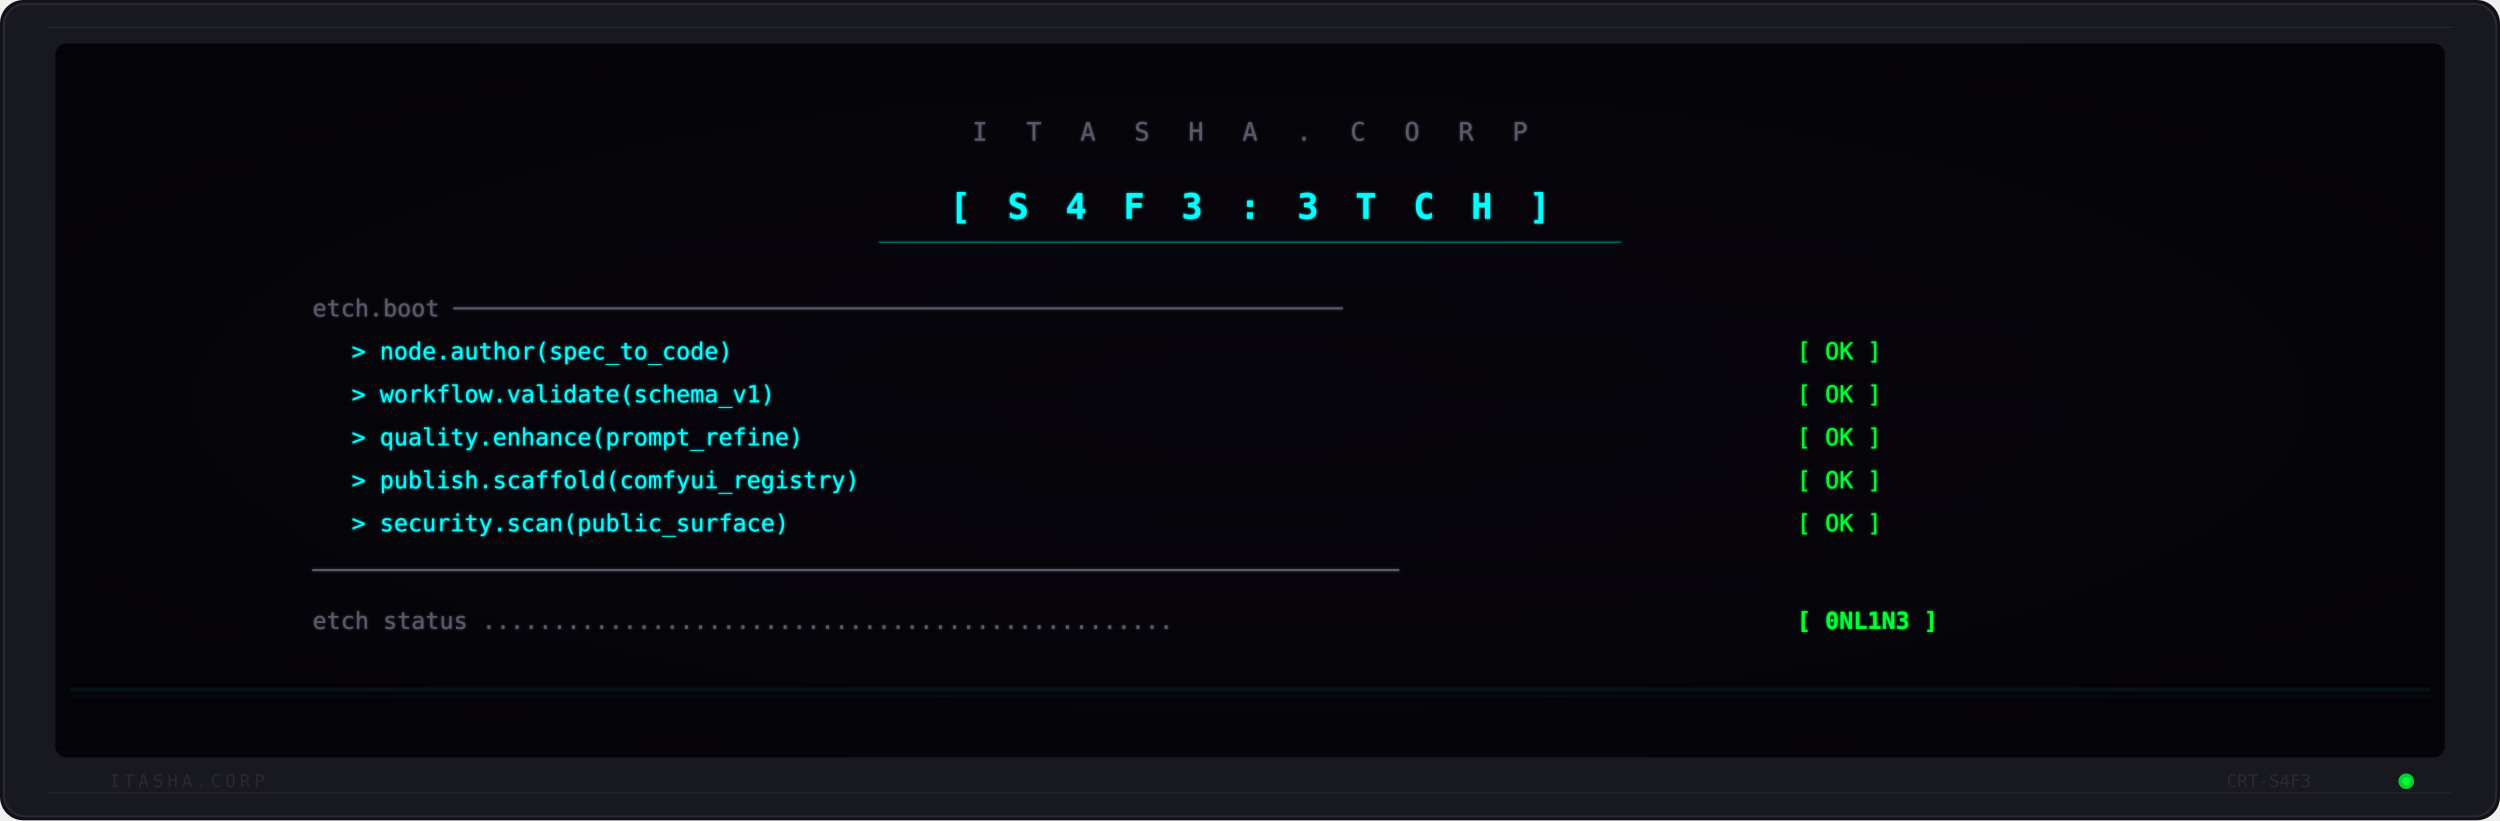
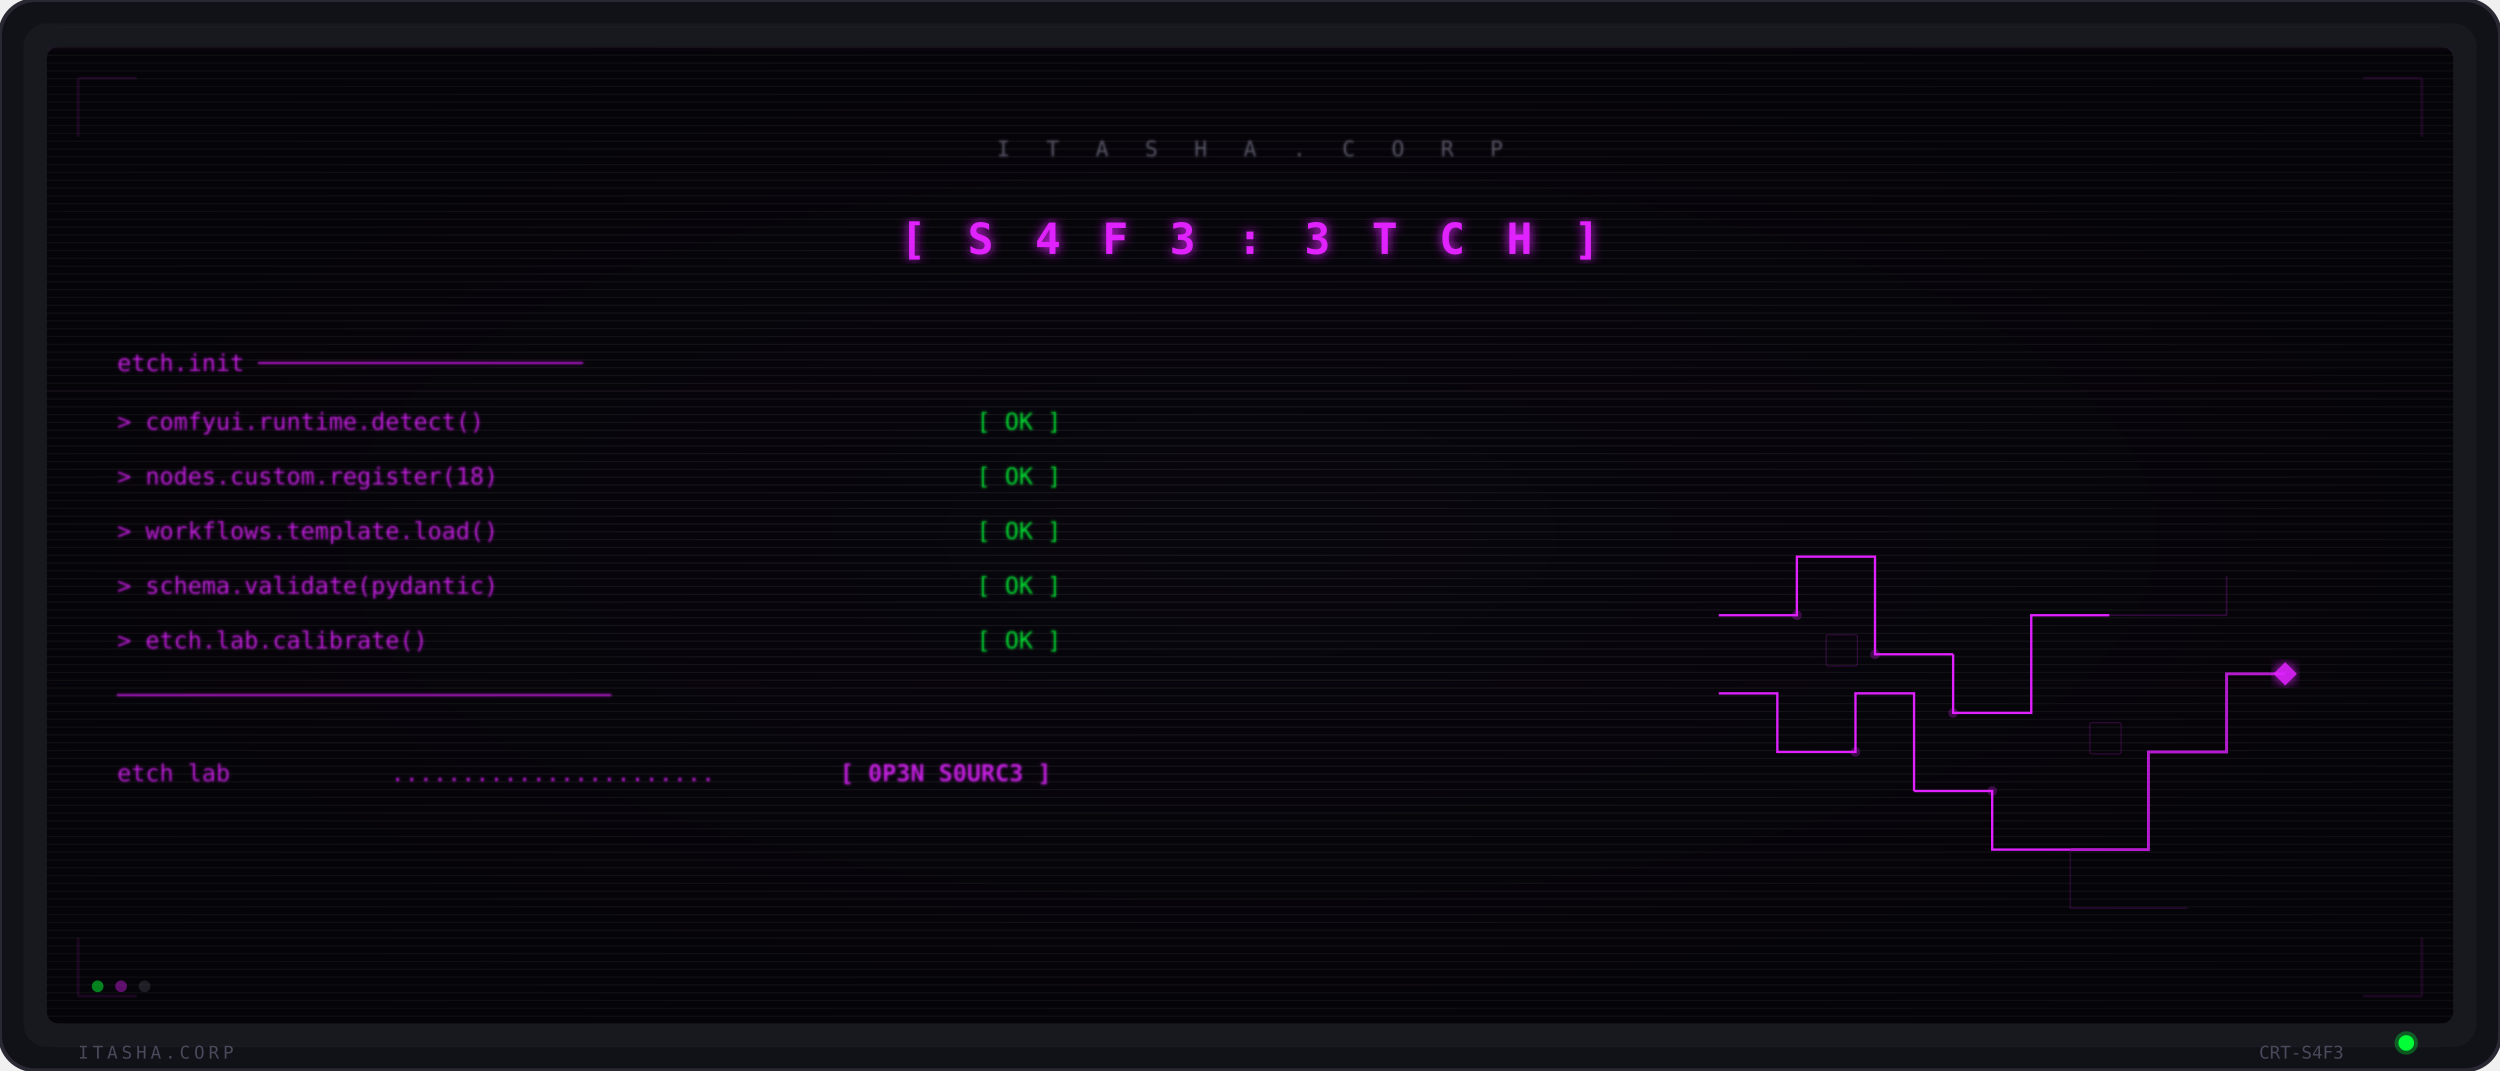
- <svg xmlns="http://www.w3.org/2000/svg" width="1280" height="420" viewBox="0 0 1280 420">
+ <svg xmlns="http://www.w3.org/2000/svg" viewBox="0 0 1280 548" width="1280" height="548">
  <defs>
-     <pattern id="scanlines" patternUnits="userSpaceOnUse" width="1280" height="4">
-       <rect width="1280" height="2" fill="transparent" />
-       <rect y="2" width="1280" height="2" fill="rgba(0,0,0,0.15)" />
+     <pattern id="scanlines" patternUnits="userSpaceOnUse" width="4" height="4">
+       <line x1="0" y1="0" x2="4" y2="0" stroke="#fff" stroke-width="0.5" opacity="0.15" />
    </pattern>
-     <radialGradient id="vignette" cx="50%" cy="50%" r="70%">
+     <radialGradient id="vignette" cx="50%" cy="50%" r="60%">
      <stop offset="0%" stop-color="transparent" />
      <stop offset="100%" stop-color="rgba(0,0,0,0.4)" />
    </radialGradient>
    <filter id="phosphor">
-       <feGaussianBlur in="SourceGraphic" stdDeviation="0.8" result="bloom" />
+       <feGaussianBlur stdDeviation="0.8" />
+     </filter>
+     <filter id="glow">
+       <feGaussianBlur stdDeviation="3" result="blur" />
      <feMerge>
-         <feMergeNode in="bloom" />
+         <feMergeNode in="blur" />
        <feMergeNode in="SourceGraphic" />
      </feMerge>
    </filter>
  </defs>
-   <rect x="0" y="0" width="1280" height="420" rx="12" ry="12" fill="#111118" />
-   <rect x="2" y="2" width="1276" height="416" rx="11" ry="11" fill="#18181f" stroke="#2a2833" stroke-width="1" />
-   <line x1="24" y1="14" x2="1256" y2="14" stroke="#2a2833" stroke-width="0.5" />
-   <line x1="24" y1="406" x2="1256" y2="406" stroke="#2a2833" stroke-width="0.5" />
-   <rect x="28" y="22" width="1224" height="366" rx="6" ry="6" fill="#08060d" />
-   <rect x="28" y="22" width="1224" height="366" rx="6" ry="6" fill="none" stroke="#1a1825" stroke-width="1" />
-   <rect x="28" y="22" width="1224" height="366" rx="6" ry="6" fill="url(#scanlines)" />
-   <rect x="28" y="22" width="1224" height="366" rx="6" ry="6" fill="url(#vignette)" />
-   <g filter="url(#phosphor)">
-     <text x="640" y="72" text-anchor="middle" font-family="'SF Mono','Fira Code','Cascadia Code','JetBrains Mono',Consolas,monospace" font-size="13" fill="#5a5869" letter-spacing="6">I T A S H A . C O R P</text>
-     <text x="640" y="112" text-anchor="middle" font-family="'SF Mono','Fira Code','Cascadia Code','JetBrains Mono',Consolas,monospace" font-size="18" fill="#00fffe" letter-spacing="4" font-weight="bold">[ S 4 F 3 : 3 T C H ]</text>
-     <line x1="450" y1="124" x2="830" y2="124" stroke="#00fffe" stroke-width="0.5" opacity="0.4" />
-     <text x="160" y="162" font-family="'SF Mono','Fira Code','Cascadia Code','JetBrains Mono',Consolas,monospace" font-size="12" fill="#5a5869">etch.boot ───────────────────────────────────────────────────────────────</text>
-     <text x="180" y="184" font-family="'SF Mono','Fira Code','Cascadia Code','JetBrains Mono',Consolas,monospace" font-size="12" fill="#00fffe">&gt; node.author(spec_to_code)</text>
-     <text x="920" y="184" font-family="'SF Mono','Fira Code','Cascadia Code','JetBrains Mono',Consolas,monospace" font-size="12" fill="#01fe36">[ OK ]</text>
-     <text x="180" y="206" font-family="'SF Mono','Fira Code','Cascadia Code','JetBrains Mono',Consolas,monospace" font-size="12" fill="#00fffe">&gt; workflow.validate(schema_v1)</text>
-     <text x="920" y="206" font-family="'SF Mono','Fira Code','Cascadia Code','JetBrains Mono',Consolas,monospace" font-size="12" fill="#01fe36">[ OK ]</text>
-     <text x="180" y="228" font-family="'SF Mono','Fira Code','Cascadia Code','JetBrains Mono',Consolas,monospace" font-size="12" fill="#00fffe">&gt; quality.enhance(prompt_refine)</text>
-     <text x="920" y="228" font-family="'SF Mono','Fira Code','Cascadia Code','JetBrains Mono',Consolas,monospace" font-size="12" fill="#01fe36">[ OK ]</text>
-     <text x="180" y="250" font-family="'SF Mono','Fira Code','Cascadia Code','JetBrains Mono',Consolas,monospace" font-size="12" fill="#00fffe">&gt; publish.scaffold(comfyui_registry)</text>
-     <text x="920" y="250" font-family="'SF Mono','Fira Code','Cascadia Code','JetBrains Mono',Consolas,monospace" font-size="12" fill="#01fe36">[ OK ]</text>
-     <text x="180" y="272" font-family="'SF Mono','Fira Code','Cascadia Code','JetBrains Mono',Consolas,monospace" font-size="12" fill="#00fffe">&gt; security.scan(public_surface)</text>
-     <text x="920" y="272" font-family="'SF Mono','Fira Code','Cascadia Code','JetBrains Mono',Consolas,monospace" font-size="12" fill="#01fe36">[ OK ]</text>
-     <text x="160" y="296" font-family="'SF Mono','Fira Code','Cascadia Code','JetBrains Mono',Consolas,monospace" font-size="12" fill="#5a5869">─────────────────────────────────────────────────────────────────────────────</text>
-     <text x="160" y="322" font-family="'SF Mono','Fira Code','Cascadia Code','JetBrains Mono',Consolas,monospace" font-size="12" fill="#5a5869">etch status .................................................</text>
-     <text x="920" y="322" font-family="'SF Mono','Fira Code','Cascadia Code','JetBrains Mono',Consolas,monospace" font-size="12" fill="#01fe36" font-weight="bold">[ 0NL1N3 ]</text>
+   <style>
+     @keyframes sweep { 0% { transform: translateY(0); } 100% { transform: translateY(500px); } }
+     @keyframes flicker { 0%,96%,100% { opacity: 1; } 97% { opacity: 0.97; } 98% { opacity: 0.99; } }
+     @keyframes traceFade1 { 0%,100% { opacity: 0.15; } 50% { opacity: 0.4; } }
+     @keyframes traceFade2 { 0%,100% { opacity: 0.2; } 50% { opacity: 0.45; } }
+     @keyframes traceFade3 { 0%,100% { opacity: 0.1; } 50% { opacity: 0.35; } }
+     @keyframes etchDraw { 0% { stroke-dashoffset: 400; } 100% { stroke-dashoffset: 0; } }
+     @keyframes diamondPulse { 0%,100% { opacity: 0.6; } 50% { opacity: 1; } }
+     text { font-family: 'SF Mono','Fira Code','Cascadia Code','JetBrains Mono',Consolas,monospace; }
+     @media (prefers-reduced-motion: reduce) { * { animation: none !important; transition: none !important; } }
+   </style>
+   <rect x="0" y="0" width="1280" height="548" rx="18" ry="18" fill="#111118" stroke="#2a2833" stroke-width="2" />
+   <rect x="12" y="12" width="1256" height="524" rx="12" ry="12" fill="#18181f" />
+   <rect x="24" y="24" width="1232" height="500" rx="6" ry="6" fill="#08060d" />
+   <rect x="24" y="24" width="1232" height="500" rx="6" ry="6" fill="url(#scanlines)" />
+   <rect x="24" y="24" width="1232" height="500" rx="6" ry="6" fill="url(#vignette)" />
+   <rect x="24" y="24" width="1232" height="2" fill="#e020ff" opacity="0.03" style="animation: sweep 10s linear infinite;" />
+   <g style="animation: flicker 6s infinite;">
+     <text x="640" y="80" text-anchor="middle" fill="#5a5869" font-size="11" letter-spacing="6" filter="url(#phosphor)">I T A S H A . C O R P</text>
+     <text x="640" y="130" text-anchor="middle" fill="#e020ff" font-size="22" font-weight="bold" letter-spacing="4" filter="url(#glow)">[ S 4 F 3 : 3 T C H ]</text>
+     <g fill="#e020ff" font-size="12" filter="url(#phosphor)" opacity="0.9">
+       <text x="60" y="190">etch.init ───────────────────────</text>
+       <text x="60" y="220">&gt; comfyui.runtime.detect()</text>
+       <text x="500" y="220" fill="#01fe36">[ OK ]</text>
+       <text x="60" y="248">&gt; nodes.custom.register(18)</text>
+       <text x="500" y="248" fill="#01fe36">[ OK ]</text>
+       <text x="60" y="276">&gt; workflows.template.load()</text>
+       <text x="500" y="276" fill="#01fe36">[ OK ]</text>
+       <text x="60" y="304">&gt; schema.validate(pydantic)</text>
+       <text x="500" y="304" fill="#01fe36">[ OK ]</text>
+       <text x="60" y="332">&gt; etch.lab.calibrate()</text>
+       <text x="500" y="332" fill="#01fe36">[ OK ]</text>
+       <text x="60" y="360">───────────────────────────────────</text>
+       <text x="60" y="400">etch lab</text>
+       <text x="200" y="400">.......................</text>
+       <text x="430" y="400" fill="#e020ff" font-weight="bold">[ 0P3N S0URC3 ]</text>
+     </g>
+     <g transform="translate(880, 285)">
+       <polyline points="0,30 40,30 40,0 80,0 80,50 120,50" fill="none" stroke="#e020ff" stroke-width="1.2" style="animation: traceFade1 4s ease-in-out infinite;" />
+       <polyline points="0,70 30,70 30,100 70,100 70,70 100,70 100,120" fill="none" stroke="#e020ff" stroke-width="1.2" style="animation: traceFade2 4s ease-in-out 0.8s infinite;" />
+       <polyline points="120,50 120,80 160,80 160,30 200,30" fill="none" stroke="#e020ff" stroke-width="1.2" style="animation: traceFade3 4s ease-in-out 1.6s infinite;" />
+       <polyline points="100,120 140,120 140,150 180,150" fill="none" stroke="#e020ff" stroke-width="1.2" style="animation: traceFade1 4s ease-in-out 2.4s infinite;" />
+       <circle cx="40" cy="30" r="2.5" fill="#e020ff" opacity="0.25" />
+       <circle cx="80" cy="50" r="2.5" fill="#e020ff" opacity="0.25" />
+       <circle cx="70" cy="100" r="2.5" fill="#e020ff" opacity="0.25" />
+       <circle cx="120" cy="80" r="2.5" fill="#e020ff" opacity="0.25" />
+       <circle cx="140" cy="120" r="2.5" fill="#e020ff" opacity="0.25" />
+       <polyline points="180,150 220,150 220,100 260,100 260,60 290,60" fill="none" stroke="#e020ff" stroke-width="1.5" opacity="0.8" stroke-dasharray="400" style="animation: etchDraw 4s linear infinite;" />
+       <g transform="translate(290, 60)" style="animation: diamondPulse 1s ease-in-out infinite;">
+         <polygon points="0,-6 6,0 0,6 -6,0" fill="#e020ff" opacity="0.9" filter="url(#glow)" />
+       </g>
+       <line x1="200" y1="30" x2="260" y2="30" stroke="#e020ff" stroke-width="0.8" opacity="0.2" />
+       <line x1="260" y1="30" x2="260" y2="10" stroke="#e020ff" stroke-width="0.8" opacity="0.2" />
+       <line x1="180" y1="150" x2="180" y2="180" stroke="#e020ff" stroke-width="0.8" opacity="0.15" />
+       <line x1="180" y1="180" x2="240" y2="180" stroke="#e020ff" stroke-width="0.8" opacity="0.15" />
+       <rect x="55" y="40" width="16" height="16" fill="none" stroke="#e020ff" stroke-width="0.6" opacity="0.2" rx="1" />
+       <rect x="190" y="85" width="16" height="16" fill="none" stroke="#e020ff" stroke-width="0.6" opacity="0.2" rx="1" />
+     </g>
  </g>
-   <rect x="36" y="352" width="1208" height="2" fill="#00fffe" opacity="0.06" />
-   <rect x="36" y="356" width="1208" height="1" fill="#00fffe" opacity="0.03" />
-   <circle cx="1232" cy="400" r="4" fill="#01fe36" opacity="0.8" />
-   <circle cx="1232" cy="400" r="2" fill="#01fe36" />
-   <text x="56" y="403" font-family="'SF Mono','Fira Code','Cascadia Code','JetBrains Mono',Consolas,monospace" font-size="9" fill="#2a2833" letter-spacing="2">ITASHA.CORP</text>
-   <text x="1140" y="403" font-family="'SF Mono','Fira Code','Cascadia Code','JetBrains Mono',Consolas,monospace" font-size="9" fill="#2a2833">CRT-S4F3</text>
+   <path d="M 40,40 L 40,70 M 40,40 L 70,40" stroke="#e020ff" stroke-width="1.5" fill="none" opacity="0.1" />
+   <path d="M 1240,40 L 1240,70 M 1240,40 L 1210,40" stroke="#e020ff" stroke-width="1.5" fill="none" opacity="0.1" />
+   <path d="M 40,510 L 40,480 M 40,510 L 70,510" stroke="#e020ff" stroke-width="1.5" fill="none" opacity="0.1" />
+   <path d="M 1240,510 L 1240,480 M 1240,510 L 1210,510" stroke="#e020ff" stroke-width="1.5" fill="none" opacity="0.1" />
+   <line x1="24" y1="200" x2="1256" y2="200" stroke="#e020ff" stroke-width="0.5" opacity="0.04" />
+   <line x1="24" y1="350" x2="1256" y2="350" stroke="#e020ff" stroke-width="0.5" opacity="0.03" />
+   <circle cx="50" cy="505" r="3" fill="#01fe36" opacity="0.5" />
+   <circle cx="62" cy="505" r="3" fill="#e020ff" opacity="0.4" />
+   <circle cx="74" cy="505" r="3" fill="#5a5869" opacity="0.3" />
+   <line x1="30" y1="14" x2="1250" y2="14" stroke="#2a2833" stroke-width="0.5" opacity="0.3" />
+   <line x1="30" y1="536" x2="1250" y2="536" stroke="#2a2833" stroke-width="0.5" opacity="0.3" />
+   <text x="40" y="542" font-family="'SF Mono','Fira Code','Cascadia Code','JetBrains Mono',Consolas,monospace" font-size="9" fill="#4a4859" letter-spacing="2">ITASHA.CORP</text>
+   <text x="1200" y="542" text-anchor="end" font-family="'SF Mono','Fira Code','Cascadia Code','JetBrains Mono',Consolas,monospace" font-size="9" fill="#4a4859">CRT-S4F3</text>
+   <circle cx="1232" cy="534" r="6" fill="#01fe36" opacity="0.3" />
+   <circle cx="1232" cy="534" r="4" fill="#01fe36" opacity="1.0" />
</svg>
